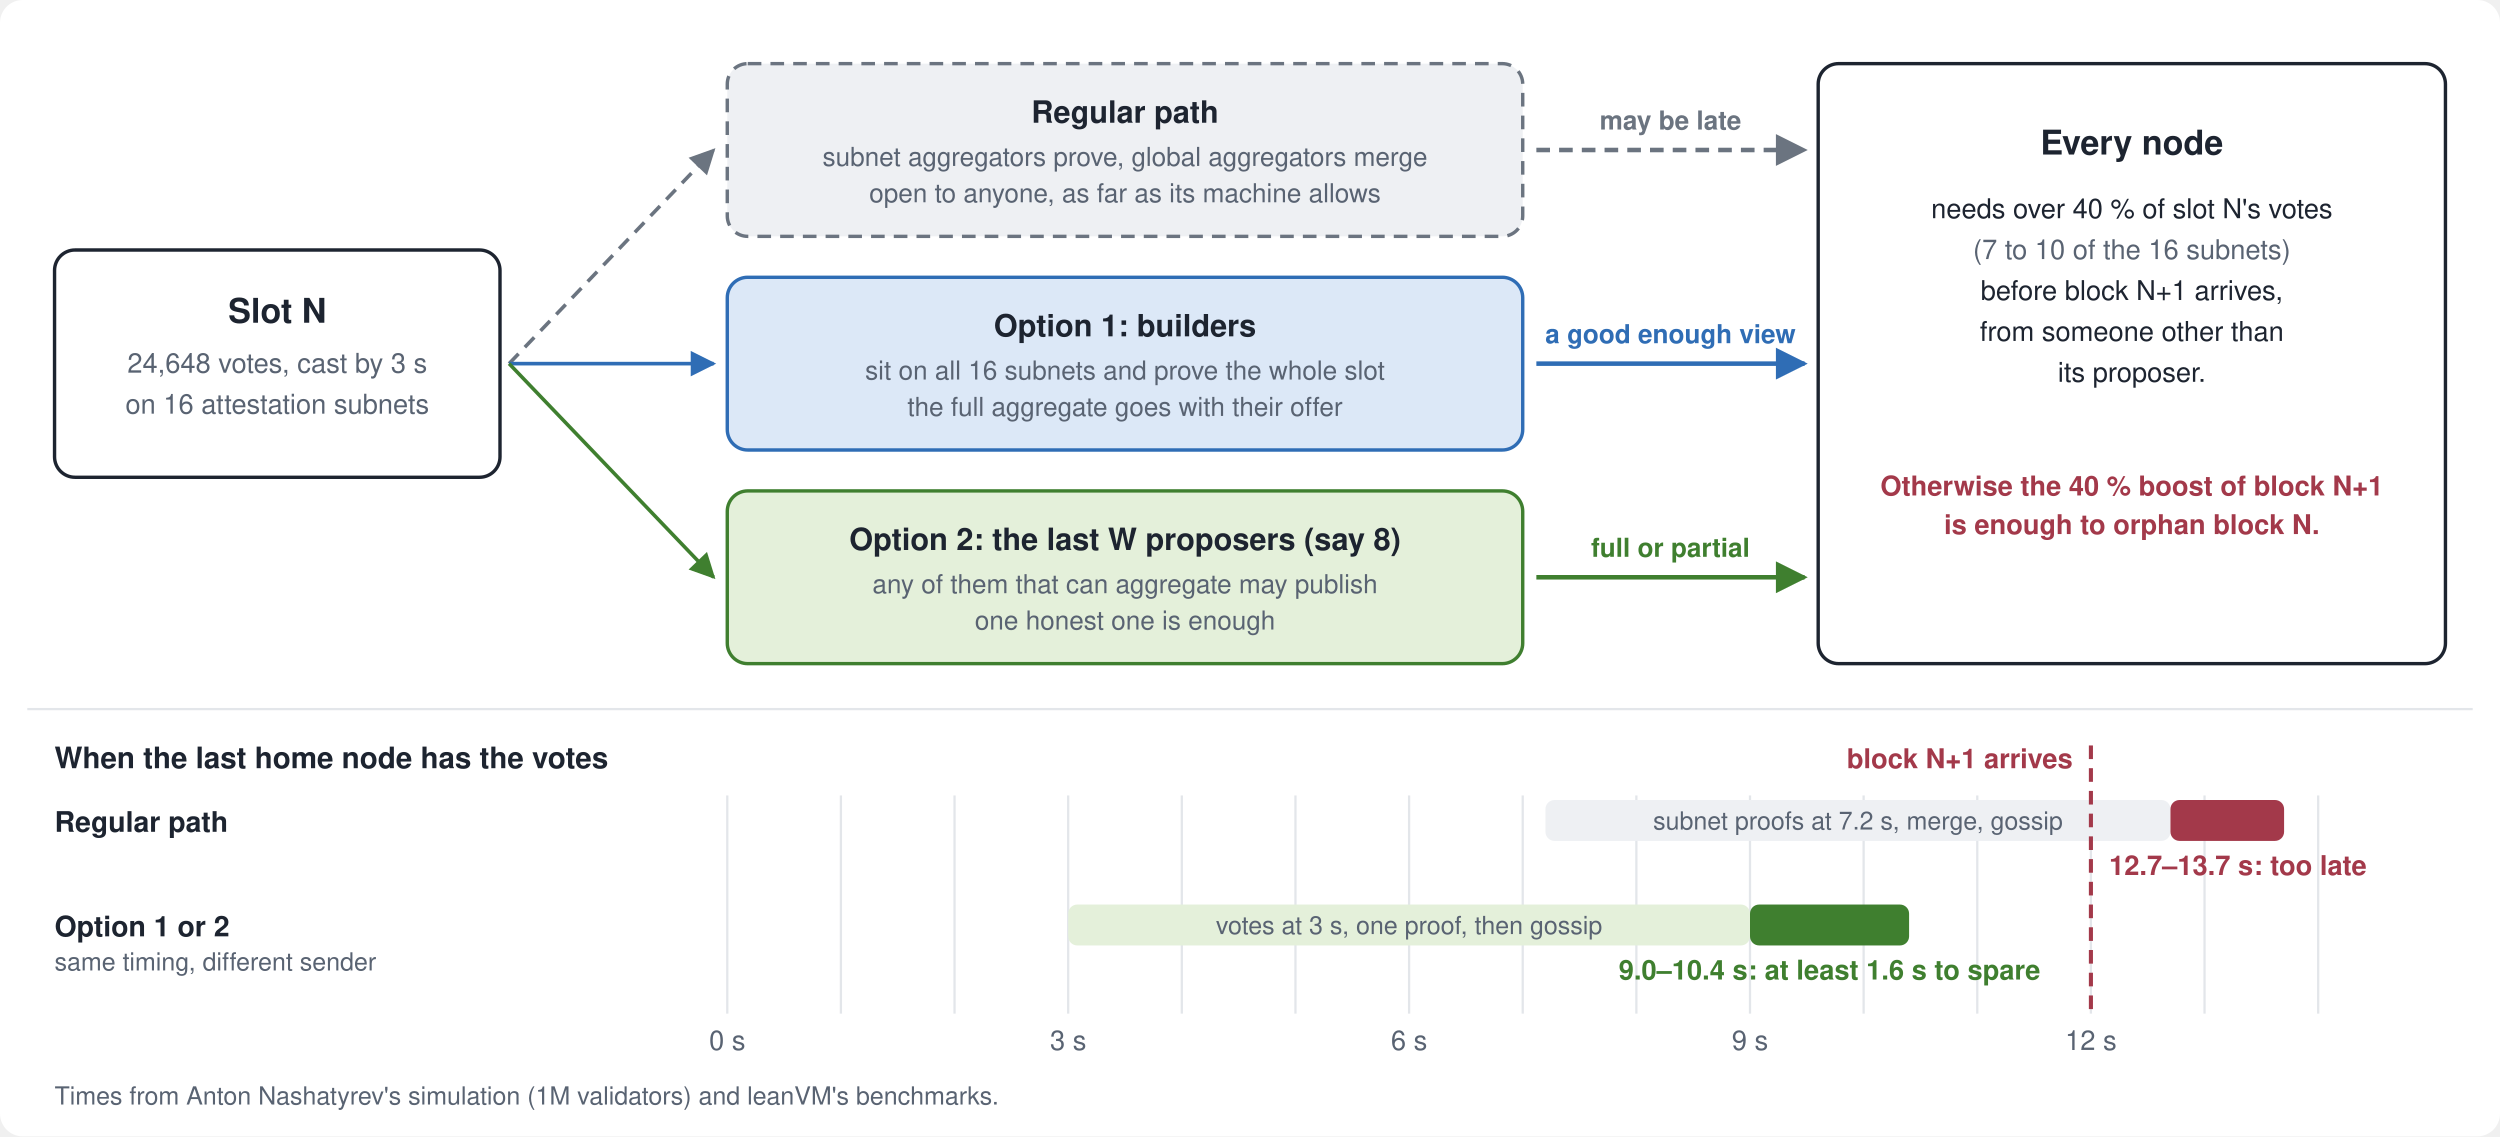
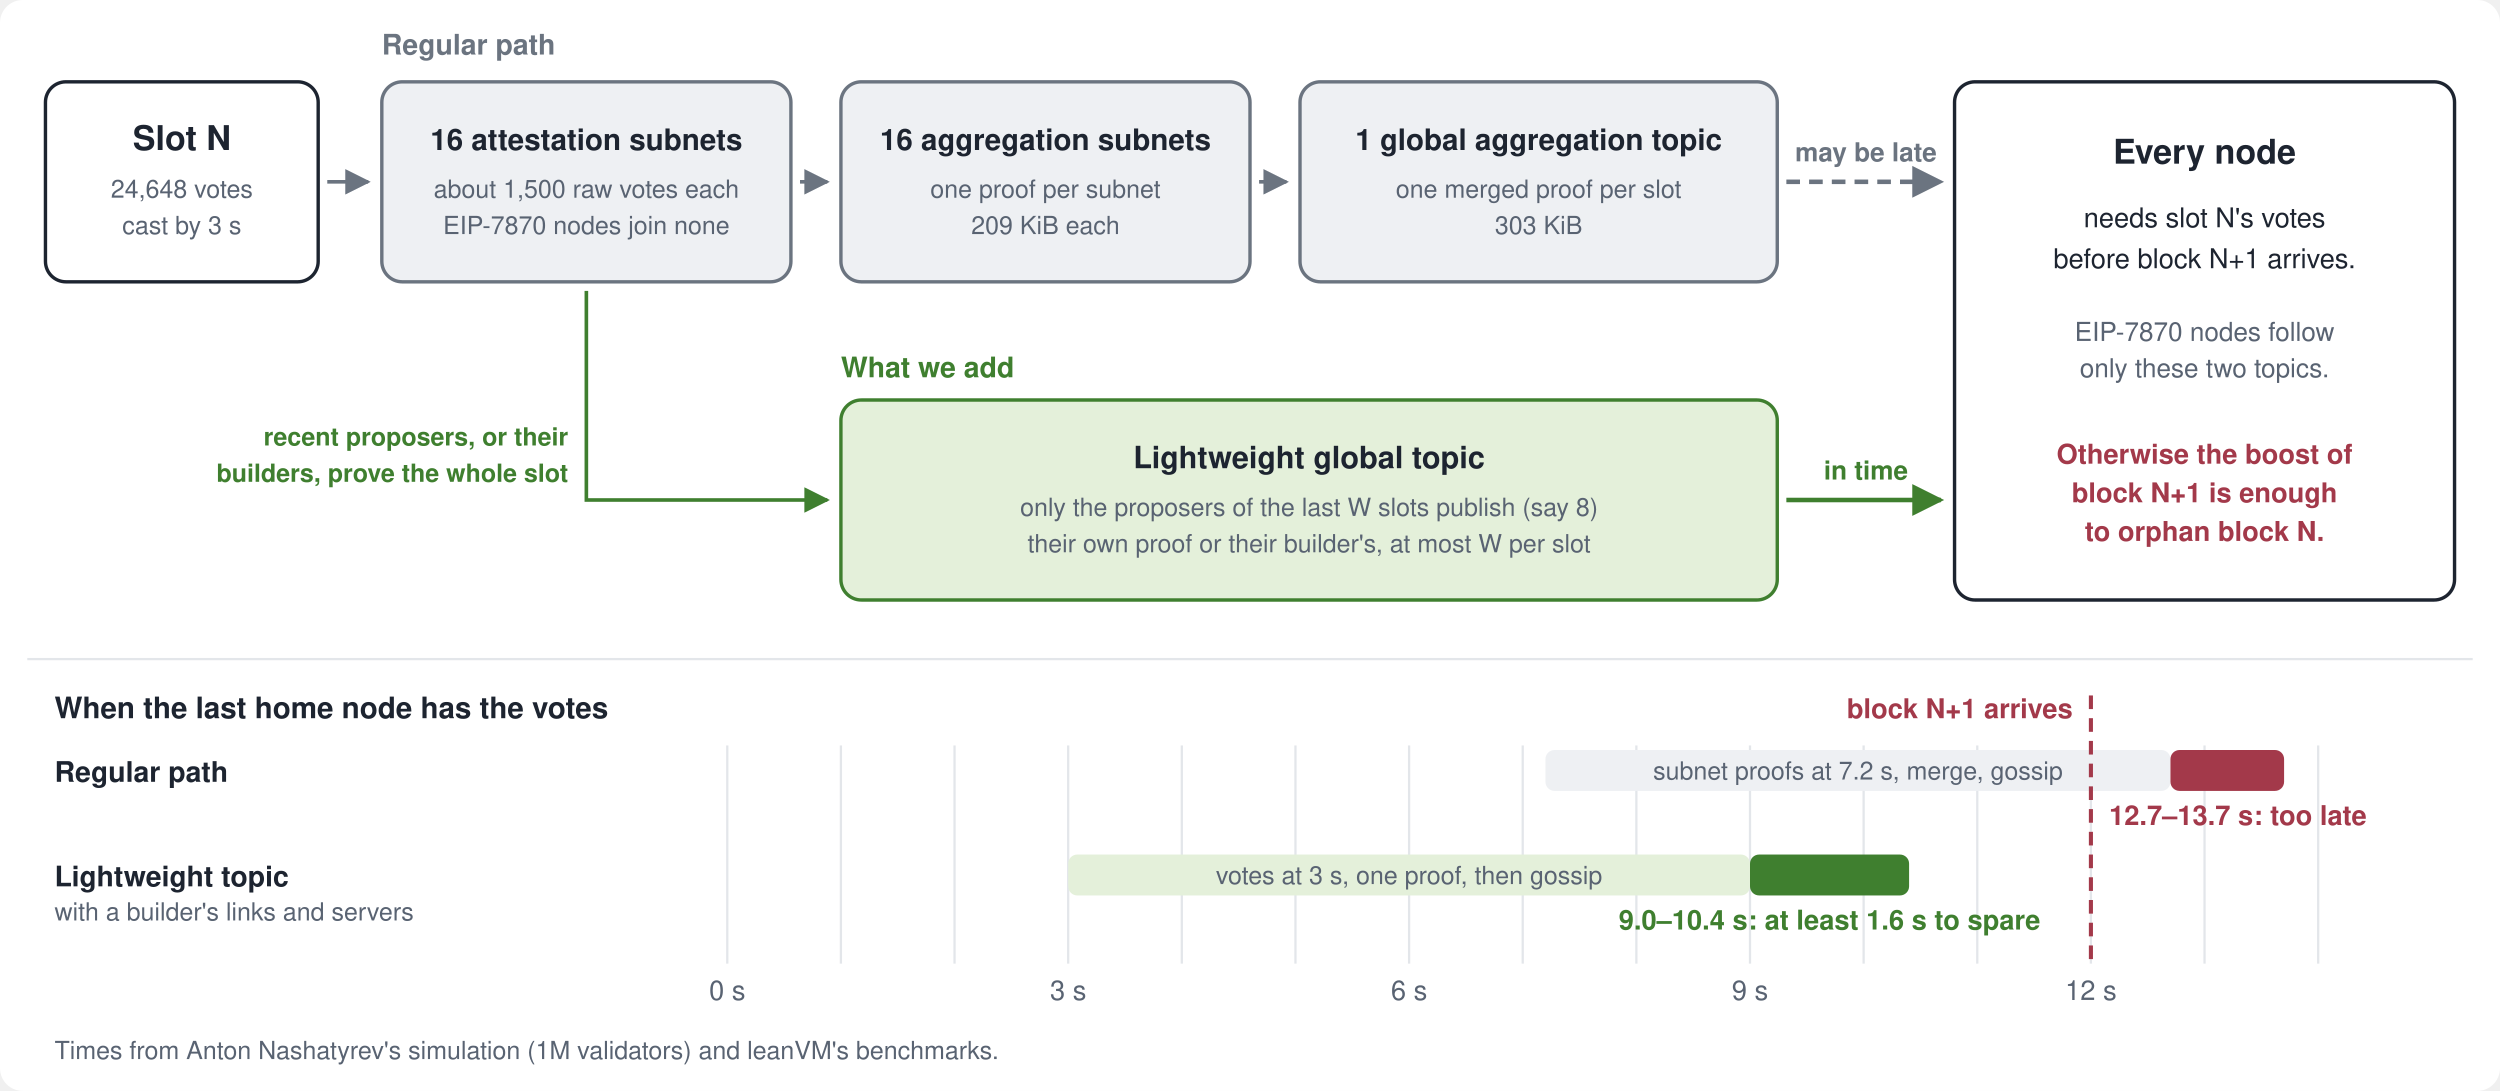
- <svg xmlns="http://www.w3.org/2000/svg" viewBox="0 0 1100 500" width="1100" height="500" font-family="-apple-system, BlinkMacSystemFont, 'Segoe UI', Helvetica, Arial, sans-serif">
-   <rect width="1100" height="500" rx="10" fill="#ffffff" />
+ <svg xmlns="http://www.w3.org/2000/svg" viewBox="0 0 1100 480" width="1100" height="480" font-family="-apple-system, BlinkMacSystemFont, 'Segoe UI', Helvetica, Arial, sans-serif">
+   <rect width="1100" height="480" rx="10" fill="#ffffff" />
  <defs>
    <marker id="arr-g" viewBox="0 0 10 10" refX="9" refY="5" markerWidth="7" markerHeight="7" orient="auto">
      <path d="M0,0 L10,5 L0,10 z" fill="#6b7480" />
-     </marker>
-     <marker id="arr-b" viewBox="0 0 10 10" refX="9" refY="5" markerWidth="7" markerHeight="7" orient="auto">
-       <path d="M0,0 L10,5 L0,10 z" fill="#2f6db5" />
    </marker>
    <marker id="arr-n" viewBox="0 0 10 10" refX="9" refY="5" markerWidth="7" markerHeight="7" orient="auto">
      <path d="M0,0 L10,5 L0,10 z" fill="#3f7f2f" />
    </marker>
  </defs>
-   <rect x="24" y="110" width="196" height="100" rx="9" fill="#ffffff" stroke="#1d2430" stroke-width="1.5" />
-   <text x="122.0" y="142" font-size="15" fill="#1d2430" font-weight="700" text-anchor="middle">Slot N</text>
-   <text x="122.0" y="164" font-size="12" fill="#596372" text-anchor="middle">24,648 votes, cast by 3 s</text>
-   <text x="122.0" y="182" font-size="12" fill="#596372" text-anchor="middle">on 16 attestation subnets</text>
-   <rect x="320" y="28" width="350" height="76" rx="9" fill="#eef0f3" stroke="#6b7480" stroke-width="1.5" stroke-dasharray="6 4" />
-   <text x="495.0" y="54" font-size="13.5" fill="#1d2430" font-weight="700" text-anchor="middle">Regular path</text>
-   <text x="495.0" y="73" font-size="11.5" fill="#596372" text-anchor="middle">subnet aggregators prove, global aggregators merge</text>
-   <text x="495.0" y="89" font-size="11.5" fill="#596372" text-anchor="middle">open to anyone, as far as its machine allows</text>
-   <line x1="224" y1="160.0" x2="314" y2="66.0" stroke="#6b7480" stroke-width="1.6" stroke-dasharray="6 4" marker-end="url(#arr-g)" />
-   <line x1="676" y1="66.0" x2="794" y2="66.0" stroke="#6b7480" stroke-width="2" stroke-dasharray="6 4" marker-end="url(#arr-g)" />
-   <text x="735.0" y="57.0" font-size="11.5" fill="#6b7480" font-weight="600" text-anchor="middle">may be late</text>
-   <rect x="320" y="122" width="350" height="76" rx="9" fill="#dce8f7" stroke="#2f6db5" stroke-width="1.5" />
-   <text x="495.0" y="148" font-size="13.5" fill="#1d2430" font-weight="700" text-anchor="middle">Option 1: builders</text>
-   <text x="495.0" y="167" font-size="11.5" fill="#596372" text-anchor="middle">sit on all 16 subnets and prove the whole slot</text>
-   <text x="495.0" y="183" font-size="11.5" fill="#596372" text-anchor="middle">the full aggregate goes with their offer</text>
-   <line x1="224" y1="160.0" x2="314" y2="160.0" stroke="#2f6db5" stroke-width="1.6" marker-end="url(#arr-b)" />
-   <line x1="676" y1="160.0" x2="794" y2="160.0" stroke="#2f6db5" stroke-width="2" marker-end="url(#arr-b)" />
-   <text x="735.0" y="151.0" font-size="11.5" fill="#2f6db5" font-weight="600" text-anchor="middle">a good enough view</text>
-   <rect x="320" y="216" width="350" height="76" rx="9" fill="#e4f0da" stroke="#3f7f2f" stroke-width="1.5" />
-   <text x="495.0" y="242" font-size="13.5" fill="#1d2430" font-weight="700" text-anchor="middle">Option 2: the last W proposers (say 8)</text>
-   <text x="495.0" y="261" font-size="11.5" fill="#596372" text-anchor="middle">any of them that can aggregate may publish</text>
-   <text x="495.0" y="277" font-size="11.5" fill="#596372" text-anchor="middle">one honest one is enough</text>
-   <line x1="224" y1="160.0" x2="314" y2="254.0" stroke="#3f7f2f" stroke-width="1.6" marker-end="url(#arr-n)" />
-   <line x1="676" y1="254.0" x2="794" y2="254.0" stroke="#3f7f2f" stroke-width="2" marker-end="url(#arr-n)" />
-   <text x="735.0" y="245.0" font-size="11.5" fill="#3f7f2f" font-weight="600" text-anchor="middle">full or partial</text>
-   <rect x="800" y="28" width="276" height="264" rx="9" fill="#ffffff" stroke="#1d2430" stroke-width="1.5" />
-   <text x="938.0" y="68" font-size="15" fill="#1d2430" font-weight="700" text-anchor="middle">Every node</text>
-   <text x="938.0" y="96" font-size="12" fill="#1d2430" text-anchor="middle">needs over 40 % of slot N's votes</text>
-   <text x="938.0" y="114" font-size="12" fill="#596372" text-anchor="middle">(7 to 10 of the 16 subnets)</text>
-   <text x="938.0" y="132" font-size="12" fill="#1d2430" text-anchor="middle">before block N+1 arrives,</text>
-   <text x="938.0" y="150" font-size="12" fill="#1d2430" text-anchor="middle">from someone other than</text>
-   <text x="938.0" y="168" font-size="12" fill="#1d2430" text-anchor="middle">its proposer.</text>
-   <text x="938.0" y="218" font-size="12" fill="#a3394a" font-weight="600" text-anchor="middle">Otherwise the 40 % boost of block N+1</text>
-   <text x="938.0" y="235" font-size="12" fill="#a3394a" font-weight="600" text-anchor="middle">is enough to orphan block N.</text>
-   <line x1="12" y1="312" x2="1088" y2="312" stroke="#e3e6ea" />
-   <text x="24" y="338" font-size="13" fill="#1d2430" font-weight="700" text-anchor="start">When the last home node has the votes</text>
-   <line x1="320" y1="350" x2="320" y2="446" stroke="#e3e6ea" />
-   <line x1="370" y1="350" x2="370" y2="446" stroke="#e3e6ea" />
-   <line x1="420" y1="350" x2="420" y2="446" stroke="#e3e6ea" />
-   <line x1="470" y1="350" x2="470" y2="446" stroke="#e3e6ea" />
-   <line x1="520" y1="350" x2="520" y2="446" stroke="#e3e6ea" />
-   <line x1="570" y1="350" x2="570" y2="446" stroke="#e3e6ea" />
-   <line x1="620" y1="350" x2="620" y2="446" stroke="#e3e6ea" />
-   <line x1="670" y1="350" x2="670" y2="446" stroke="#e3e6ea" />
-   <line x1="720" y1="350" x2="720" y2="446" stroke="#e3e6ea" />
-   <line x1="770" y1="350" x2="770" y2="446" stroke="#e3e6ea" />
-   <line x1="820" y1="350" x2="820" y2="446" stroke="#e3e6ea" />
-   <line x1="870" y1="350" x2="870" y2="446" stroke="#e3e6ea" />
-   <line x1="920" y1="350" x2="920" y2="446" stroke="#e3e6ea" />
-   <line x1="970" y1="350" x2="970" y2="446" stroke="#e3e6ea" />
-   <line x1="1020" y1="350" x2="1020" y2="446" stroke="#e3e6ea" />
-   <text x="320" y="462" font-size="12" fill="#596372" text-anchor="middle">0 s</text>
-   <text x="470" y="462" font-size="12" fill="#596372" text-anchor="middle">3 s</text>
-   <text x="620" y="462" font-size="12" fill="#596372" text-anchor="middle">6 s</text>
-   <text x="770" y="462" font-size="12" fill="#596372" text-anchor="middle">9 s</text>
-   <text x="920" y="462" font-size="12" fill="#596372" text-anchor="middle">12 s</text>
-   <text x="24" y="366" font-size="12.5" fill="#1d2430" font-weight="700" text-anchor="start">Regular path</text>
-   <rect x="680.0" y="352" width="275.0" height="18" rx="4" fill="#eef0f3" />
-   <text x="817.5" y="365" font-size="11" fill="#596372" text-anchor="middle">subnet proofs at 7.2 s, merge, gossip</text>
-   <rect x="955.0" y="352" width="50.0" height="18" rx="4" fill="#a3394a" />
-   <text x="928" y="385" font-size="12" fill="#a3394a" font-weight="600" text-anchor="start">12.7–13.7 s: too late</text>
-   <text x="24" y="412" font-size="12.5" fill="#1d2430" font-weight="700" text-anchor="start">Option 1 or 2</text>
-   <text x="24" y="427" font-size="11" fill="#596372" text-anchor="start">same timing, different sender</text>
-   <rect x="470.0" y="398" width="300.0" height="18" rx="4" fill="#e4f0da" />
-   <text x="620.0" y="411" font-size="11" fill="#596372" text-anchor="middle">votes at 3 s, one proof, then gossip</text>
-   <rect x="770.0" y="398" width="70.0" height="18" rx="4" fill="#3f7f2f" />
-   <text x="805.0" y="431" font-size="12" fill="#3f7f2f" font-weight="600" text-anchor="middle">9.0–10.4 s: at least 1.6 s to spare</text>
-   <line x1="920" y1="328" x2="920" y2="446" stroke="#a3394a" stroke-width="1.8" stroke-dasharray="6 4" />
-   <text x="912" y="338" font-size="12" fill="#a3394a" font-weight="600" text-anchor="end">block N+1 arrives</text>
-   <text x="24" y="486" font-size="11" fill="#596372" text-anchor="start">Times from Anton Nashatyrev's simulation (1M validators) and leanVM's benchmarks.</text>
+   <text x="168" y="24" font-size="12.5" fill="#6b7480" font-weight="700" text-anchor="start">Regular path</text>
+   <rect x="20" y="36" width="120" height="88" rx="9" fill="#ffffff" stroke="#1d2430" stroke-width="1.5" />
+   <text x="80.0" y="66" font-size="15" fill="#1d2430" font-weight="700" text-anchor="middle">Slot N</text>
+   <text x="80.0" y="87" font-size="11" fill="#596372" text-anchor="middle">24,648 votes</text>
+   <text x="80.0" y="103" font-size="11" fill="#596372" text-anchor="middle">cast by 3 s</text>
+   <rect x="168" y="36" width="180" height="88" rx="9" fill="#eef0f3" stroke="#6b7480" stroke-width="1.5" />
+   <text x="258.0" y="66" font-size="13" fill="#1d2430" font-weight="700" text-anchor="middle">16 attestation subnets</text>
+   <text x="258.0" y="87" font-size="11" fill="#596372" text-anchor="middle">about 1,500 raw votes each</text>
+   <text x="258.0" y="103" font-size="11" fill="#596372" text-anchor="middle">EIP-7870 nodes join none</text>
+   <rect x="370" y="36" width="180" height="88" rx="9" fill="#eef0f3" stroke="#6b7480" stroke-width="1.5" />
+   <text x="460.0" y="66" font-size="13" fill="#1d2430" font-weight="700" text-anchor="middle">16 aggregation subnets</text>
+   <text x="460.0" y="87" font-size="11" fill="#596372" text-anchor="middle">one proof per subnet</text>
+   <text x="460.0" y="103" font-size="11" fill="#596372" text-anchor="middle">209 KiB each</text>
+   <rect x="572" y="36" width="210" height="88" rx="9" fill="#eef0f3" stroke="#6b7480" stroke-width="1.5" />
+   <text x="677.0" y="66" font-size="13" fill="#1d2430" font-weight="700" text-anchor="middle">1 global aggregation topic</text>
+   <text x="677.0" y="87" font-size="11" fill="#596372" text-anchor="middle">one merged proof per slot</text>
+   <text x="677.0" y="103" font-size="11" fill="#596372" text-anchor="middle">303 KiB</text>
+   <line x1="144" y1="80.0" x2="162" y2="80.0" stroke="#6b7480" stroke-width="1.6" marker-end="url(#arr-g)" />
+   <line x1="352" y1="80.0" x2="364" y2="80.0" stroke="#6b7480" stroke-width="1.6" marker-end="url(#arr-g)" />
+   <line x1="554" y1="80.0" x2="566" y2="80.0" stroke="#6b7480" stroke-width="1.6" marker-end="url(#arr-g)" />
+   <text x="370" y="166" font-size="12.5" fill="#3f7f2f" font-weight="700" text-anchor="start">What we add</text>
+   <rect x="370" y="176" width="412" height="88" rx="9" fill="#e4f0da" stroke="#3f7f2f" stroke-width="1.5" />
+   <text x="576.0" y="206" font-size="13.5" fill="#1d2430" font-weight="700" text-anchor="middle">Lightweight global topic</text>
+   <text x="576.0" y="227" font-size="11" fill="#596372" text-anchor="middle">only the proposers of the last W slots publish (say 8)</text>
+   <text x="576.0" y="243" font-size="11" fill="#596372" text-anchor="middle">their own proof or their builder's, at most W per slot</text>
+   <path d="M258,128 V220.0 H364" fill="none" stroke="#3f7f2f" stroke-width="1.6" marker-end="url(#arr-n)" />
+   <text x="250" y="196.0" font-size="11" fill="#3f7f2f" font-weight="600" text-anchor="end">recent proposers, or their</text>
+   <text x="250" y="212.0" font-size="11" fill="#3f7f2f" font-weight="600" text-anchor="end">builders, prove the whole slot</text>
+   <rect x="860" y="36" width="220" height="228" rx="9" fill="#ffffff" stroke="#1d2430" stroke-width="1.5" />
+   <text x="970.0" y="72" font-size="15" fill="#1d2430" font-weight="700" text-anchor="middle">Every node</text>
+   <text x="970.0" y="100" font-size="12" fill="#1d2430" text-anchor="middle">needs slot N's votes</text>
+   <text x="970.0" y="118" font-size="12" fill="#1d2430" text-anchor="middle">before block N+1 arrives.</text>
+   <text x="970.0" y="150" font-size="11.5" fill="#596372" text-anchor="middle">EIP-7870 nodes follow</text>
+   <text x="970.0" y="166" font-size="11.5" fill="#596372" text-anchor="middle">only these two topics.</text>
+   <text x="970.0" y="204" font-size="12" fill="#a3394a" font-weight="600" text-anchor="middle">Otherwise the boost of</text>
+   <text x="970.0" y="221" font-size="12" fill="#a3394a" font-weight="600" text-anchor="middle">block N+1 is enough</text>
+   <text x="970.0" y="238" font-size="12" fill="#a3394a" font-weight="600" text-anchor="middle">to orphan block N.</text>
+   <line x1="786" y1="80.0" x2="854" y2="80.0" stroke="#6b7480" stroke-width="2" stroke-dasharray="6 4" marker-end="url(#arr-g)" />
+   <text x="821.0" y="71.0" font-size="11.5" fill="#6b7480" font-weight="600" text-anchor="middle">may be late</text>
+   <line x1="786" y1="220.0" x2="854" y2="220.0" stroke="#3f7f2f" stroke-width="2" marker-end="url(#arr-n)" />
+   <text x="821.0" y="211.0" font-size="11.5" fill="#3f7f2f" font-weight="600" text-anchor="middle">in time</text>
+   <line x1="12" y1="290" x2="1088" y2="290" stroke="#e3e6ea" />
+   <text x="24" y="316" font-size="13" fill="#1d2430" font-weight="700" text-anchor="start">When the last home node has the votes</text>
+   <line x1="320" y1="328" x2="320" y2="424" stroke="#e3e6ea" />
+   <line x1="370" y1="328" x2="370" y2="424" stroke="#e3e6ea" />
+   <line x1="420" y1="328" x2="420" y2="424" stroke="#e3e6ea" />
+   <line x1="470" y1="328" x2="470" y2="424" stroke="#e3e6ea" />
+   <line x1="520" y1="328" x2="520" y2="424" stroke="#e3e6ea" />
+   <line x1="570" y1="328" x2="570" y2="424" stroke="#e3e6ea" />
+   <line x1="620" y1="328" x2="620" y2="424" stroke="#e3e6ea" />
+   <line x1="670" y1="328" x2="670" y2="424" stroke="#e3e6ea" />
+   <line x1="720" y1="328" x2="720" y2="424" stroke="#e3e6ea" />
+   <line x1="770" y1="328" x2="770" y2="424" stroke="#e3e6ea" />
+   <line x1="820" y1="328" x2="820" y2="424" stroke="#e3e6ea" />
+   <line x1="870" y1="328" x2="870" y2="424" stroke="#e3e6ea" />
+   <line x1="920" y1="328" x2="920" y2="424" stroke="#e3e6ea" />
+   <line x1="970" y1="328" x2="970" y2="424" stroke="#e3e6ea" />
+   <line x1="1020" y1="328" x2="1020" y2="424" stroke="#e3e6ea" />
+   <text x="320" y="440" font-size="12" fill="#596372" text-anchor="middle">0 s</text>
+   <text x="470" y="440" font-size="12" fill="#596372" text-anchor="middle">3 s</text>
+   <text x="620" y="440" font-size="12" fill="#596372" text-anchor="middle">6 s</text>
+   <text x="770" y="440" font-size="12" fill="#596372" text-anchor="middle">9 s</text>
+   <text x="920" y="440" font-size="12" fill="#596372" text-anchor="middle">12 s</text>
+   <text x="24" y="344" font-size="12.5" fill="#1d2430" font-weight="700" text-anchor="start">Regular path</text>
+   <rect x="680.0" y="330" width="275.0" height="18" rx="4" fill="#eef0f3" />
+   <text x="817.5" y="343" font-size="11" fill="#596372" text-anchor="middle">subnet proofs at 7.2 s, merge, gossip</text>
+   <rect x="955.0" y="330" width="50.0" height="18" rx="4" fill="#a3394a" />
+   <text x="928" y="363" font-size="12" fill="#a3394a" font-weight="600" text-anchor="start">12.7–13.7 s: too late</text>
+   <text x="24" y="390" font-size="12.5" fill="#1d2430" font-weight="700" text-anchor="start">Lightweight topic</text>
+   <text x="24" y="405" font-size="11" fill="#596372" text-anchor="start">with a builder's links and servers</text>
+   <rect x="470.0" y="376" width="300.0" height="18" rx="4" fill="#e4f0da" />
+   <text x="620.0" y="389" font-size="11" fill="#596372" text-anchor="middle">votes at 3 s, one proof, then gossip</text>
+   <rect x="770.0" y="376" width="70.0" height="18" rx="4" fill="#3f7f2f" />
+   <text x="805.0" y="409" font-size="12" fill="#3f7f2f" font-weight="600" text-anchor="middle">9.0–10.4 s: at least 1.6 s to spare</text>
+   <line x1="920" y1="306" x2="920" y2="424" stroke="#a3394a" stroke-width="1.8" stroke-dasharray="6 4" />
+   <text x="912" y="316" font-size="12" fill="#a3394a" font-weight="600" text-anchor="end">block N+1 arrives</text>
+   <text x="24" y="466" font-size="11" fill="#596372" text-anchor="start">Times from Anton Nashatyrev's simulation (1M validators) and leanVM's benchmarks.</text>
</svg>
